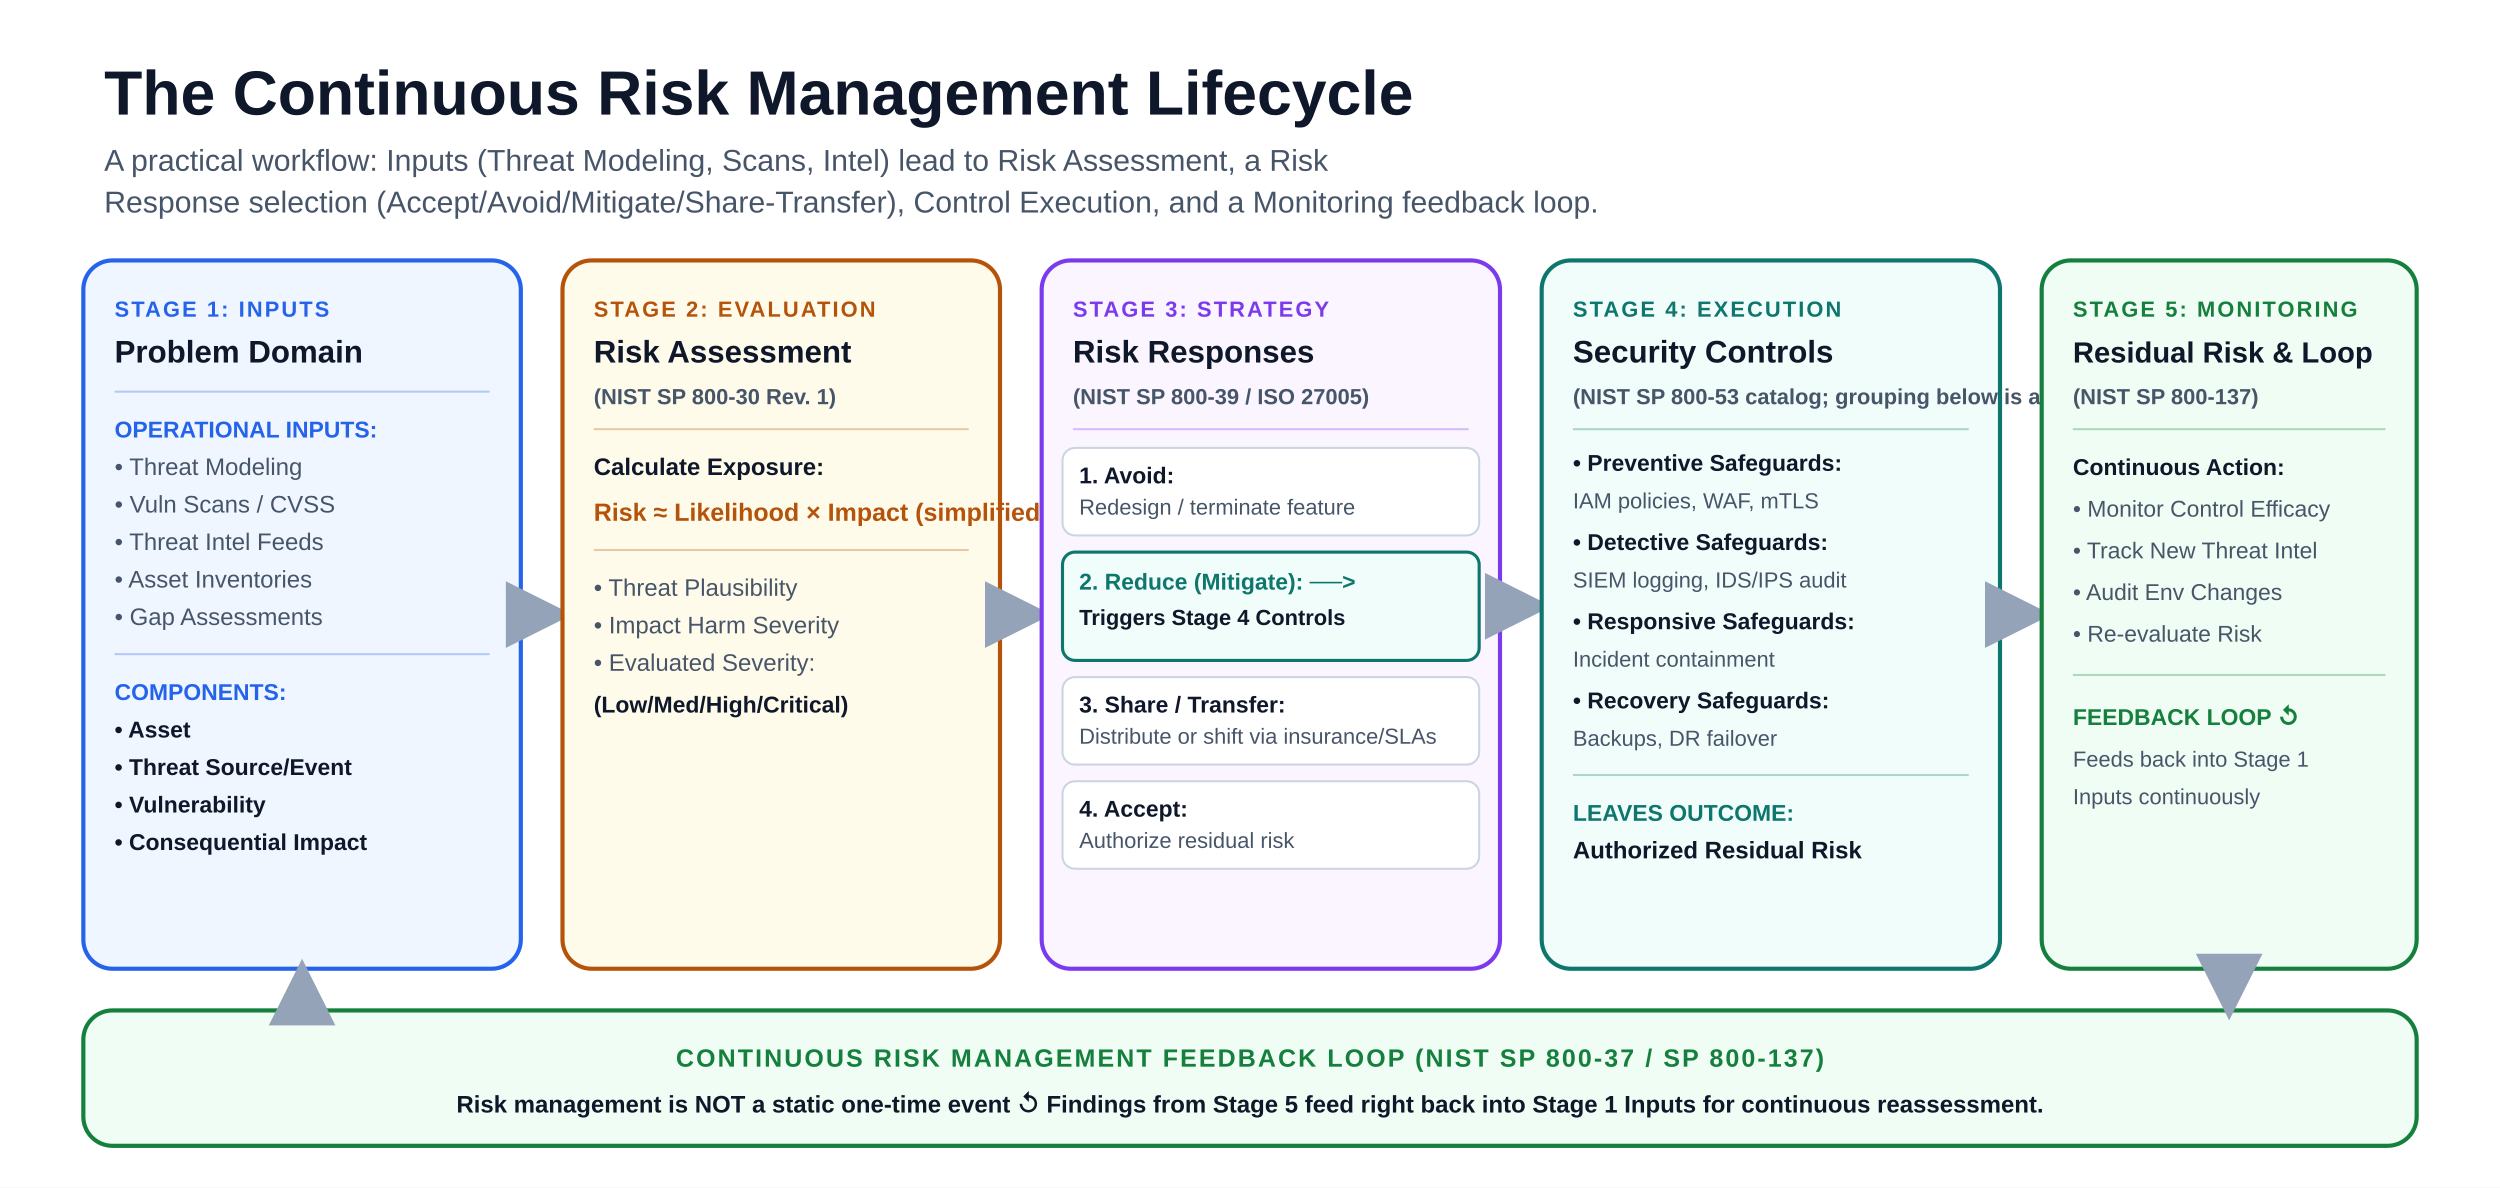
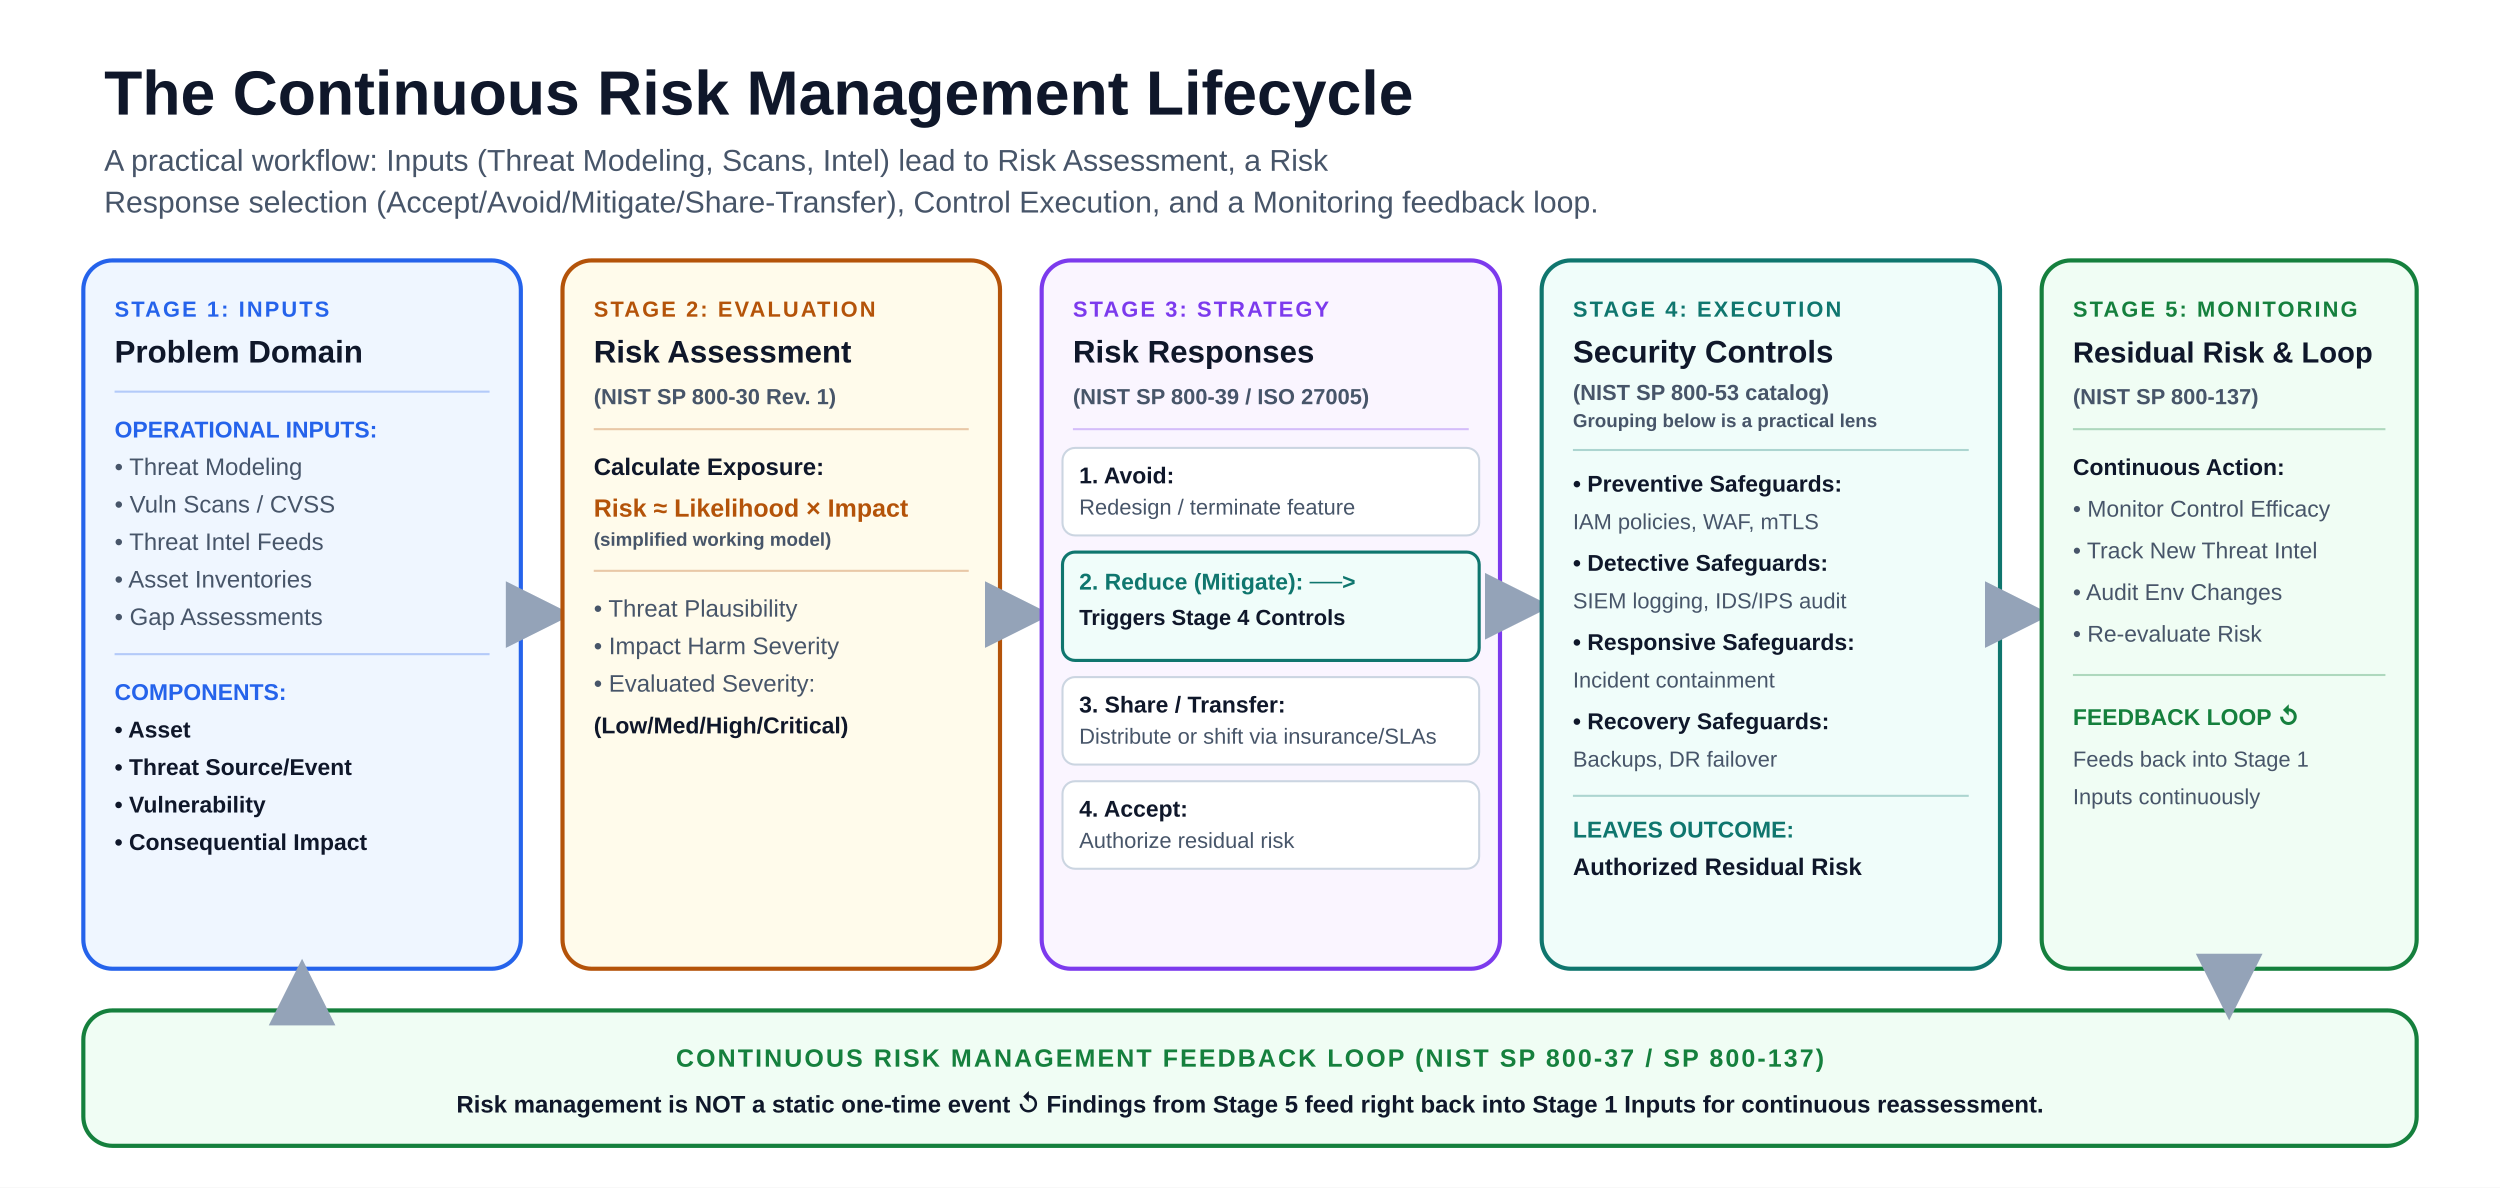
<svg xmlns="http://www.w3.org/2000/svg" viewBox="0 0 1200 570" font-family="-apple-system, BlinkMacSystemFont, 'Segoe UI', Arial, sans-serif" role="img" aria-labelledby="title description">
  <rect width="1200" height="570" fill="#ffffff" />
  <defs>
    <marker id="arrow" viewBox="0 0 10 10" refX="8.5" refY="5" markerWidth="8" markerHeight="8" orient="auto">
      <path d="M0 0 L10 5 L0 10Z" fill="#94a3b8" />
    </marker>
    <marker id="arrow-reverse" viewBox="0 0 10 10" refX="1.5" refY="5" markerWidth="8" markerHeight="8" orient="auto">
      <path d="M10 0 L0 5 L10 10Z" fill="#94a3b8" />
    </marker>
    <marker id="arrow-blue" viewBox="0 0 10 10" refX="8.5" refY="5" markerWidth="8" markerHeight="8" orient="auto">
      <path d="M0 0 L10 5 L0 10Z" fill="#2563eb" />
    </marker>
    <marker id="arrow-teal" viewBox="0 0 10 10" refX="8.5" refY="5" markerWidth="8" markerHeight="8" orient="auto">
      <path d="M0 0 L10 5 L0 10Z" fill="#0f766e" />
    </marker>
    <marker id="arrow-amber" viewBox="0 0 10 10" refX="8.5" refY="5" markerWidth="8" markerHeight="8" orient="auto">
      <path d="M0 0 L10 5 L0 10Z" fill="#b45309" />
    </marker>
    <marker id="arrow-violet" viewBox="0 0 10 10" refX="8.5" refY="5" markerWidth="8" markerHeight="8" orient="auto">
      <path d="M0 0 L10 5 L0 10Z" fill="#7c3aed" />
    </marker>
    <marker id="arrow-red" viewBox="0 0 10 10" refX="8.5" refY="5" markerWidth="8" markerHeight="8" orient="auto">
      <path d="M0 0 L10 5 L0 10Z" fill="#b91c1c" />
    </marker>
  </defs>
  <text x="50" y="55" font-size="30" font-weight="850" fill="#0f172a">The Continuous Risk Management Lifecycle</text>
  <text x="50" y="82" font-size="14.5" fill="#475569">A practical workflow: Inputs (Threat Modeling, Scans, Intel) lead to Risk Assessment, a Risk</text>
  <text x="50" y="102" font-size="14.5" fill="#475569">Response selection (Accept/Avoid/Mitigate/Share-Transfer), Control Execution, and a Monitoring feedback loop.</text>
  <rect x="40" y="125" width="210" height="340" rx="14" fill="#eff6ff" stroke="#2563eb" stroke-width="2" />
  <text x="55" y="152" font-size="10.5" font-weight="900" letter-spacing="1" fill="#2563eb">STAGE 1: INPUTS</text>
  <text x="55" y="174" font-size="15" font-weight="800" fill="#0f172a">Problem Domain</text>
  <line x1="55" y1="188" x2="235" y2="188" stroke="#2563eb" stroke-opacity="0.3" stroke-width="1" />
  <text x="55" y="210" font-size="11" font-weight="800" fill="#2563eb">OPERATIONAL INPUTS:</text>
  <text x="55" y="228" font-size="11.5" font-weight="500" fill="#475569">• Threat Modeling</text>
  <text x="55" y="246" font-size="11.5" font-weight="500" fill="#475569">• Vuln Scans / CVSS</text>
  <text x="55" y="264" font-size="11.5" font-weight="500" fill="#475569">• Threat Intel Feeds</text>
  <text x="55" y="282" font-size="11.5" font-weight="500" fill="#475569">• Asset Inventories</text>
  <text x="55" y="300" font-size="11.5" font-weight="500" fill="#475569">• Gap Assessments</text>
  <line x1="55" y1="314" x2="235" y2="314" stroke="#2563eb" stroke-opacity="0.3" stroke-width="1" />
  <text x="55" y="336" font-size="11" font-weight="800" fill="#2563eb">COMPONENTS:</text>
  <text x="55" y="354" font-size="11" font-weight="600" fill="#0f172a">• Asset</text>
  <text x="55" y="372" font-size="11" font-weight="600" fill="#0f172a">• Threat Source/Event</text>
  <text x="55" y="390" font-size="11" font-weight="600" fill="#0f172a">• Vulnerability</text>
  <text x="55" y="408" font-size="11" font-weight="600" fill="#0f172a">• Consequential Impact</text>
  <path d="M250 295 L270 295" fill="none" stroke="#94a3b8" stroke-width="4" stroke-linecap="round" marker-end="url(#arrow)" />
  <rect x="270" y="125" width="210" height="340" rx="14" fill="#fffbeb" stroke="#b45309" stroke-width="2" />
  <text x="285" y="152" font-size="10.5" font-weight="900" letter-spacing="1" fill="#b45309">STAGE 2: EVALUATION</text>
  <text x="285" y="174" font-size="15" font-weight="800" fill="#0f172a">Risk Assessment</text>
  <text x="285" y="194" font-size="10.5" font-weight="600" fill="#475569">(NIST SP 800-30 Rev. 1)</text>
  <line x1="285" y1="206" x2="465" y2="206" stroke="#b45309" stroke-opacity="0.3" stroke-width="1" />
  <text x="285" y="228" font-size="11.5" font-weight="700" fill="#0f172a">Calculate Exposure:</text>
-   <text x="285" y="250" font-size="12" font-weight="800" fill="#b45309">Risk ≈ Likelihood × Impact (simplified)</text>
-   <line x1="285" y1="264" x2="465" y2="264" stroke="#b45309" stroke-opacity="0.3" stroke-width="1" />
-   <text x="285" y="286" font-size="11.5" font-weight="500" fill="#475569">• Threat Plausibility</text>
-   <text x="285" y="304" font-size="11.5" font-weight="500" fill="#475569">• Impact Harm Severity</text>
-   <text x="285" y="322" font-size="11.5" font-weight="500" fill="#475569">• Evaluated Severity:</text>
-   <text x="285" y="342" font-size="11" font-weight="700" fill="#0f172a">  (Low/Med/High/Critical)</text>
+   <text x="285" y="248" font-size="12" font-weight="800" fill="#b45309">Risk ≈ Likelihood × Impact</text>
+   <text x="285" y="262" font-size="9" font-weight="600" fill="#475569">(simplified working model)</text>
+   <line x1="285" y1="274" x2="465" y2="274" stroke="#b45309" stroke-opacity="0.3" stroke-width="1" />
+   <text x="285" y="296" font-size="11.5" font-weight="500" fill="#475569">• Threat Plausibility</text>
+   <text x="285" y="314" font-size="11.5" font-weight="500" fill="#475569">• Impact Harm Severity</text>
+   <text x="285" y="332" font-size="11.5" font-weight="500" fill="#475569">• Evaluated Severity:</text>
+   <text x="285" y="352" font-size="11" font-weight="700" fill="#0f172a">  (Low/Med/High/Critical)</text>
  <path d="M480 295 L500 295" fill="none" stroke="#94a3b8" stroke-width="4" stroke-linecap="round" marker-end="url(#arrow)" />
  <rect x="500" y="125" width="220" height="340" rx="14" fill="#faf5ff" stroke="#7c3aed" stroke-width="2" />
  <text x="515" y="152" font-size="10.5" font-weight="900" letter-spacing="1" fill="#7c3aed">STAGE 3: STRATEGY</text>
  <text x="515" y="174" font-size="15" font-weight="800" fill="#0f172a">Risk Responses</text>
  <text x="515" y="194" font-size="10.5" font-weight="600" fill="#475569">(NIST SP 800-39 / ISO 27005)</text>
  <line x1="515" y1="206" x2="705" y2="206" stroke="#7c3aed" stroke-opacity="0.3" stroke-width="1" />
  <rect x="510" y="215" width="200" height="42" rx="6" fill="#ffffff" stroke="#cbd5e1" stroke-width="1" />
  <text x="518" y="232" font-size="11" font-weight="800" fill="#0f172a">1. Avoid:</text>
  <text x="518" y="247" font-size="10.5" font-weight="500" fill="#475569">Redesign / terminate feature</text>
  <rect x="510" y="265" width="200" height="52" rx="6" fill="#f0fdfa" stroke="#0f766e" stroke-width="1.5" />
  <text x="518" y="283" font-size="11" font-weight="800" fill="#0f766e">2. Reduce (Mitigate): ──&gt;</text>
  <text x="518" y="300" font-size="10.5" font-weight="700" fill="#0f172a">Triggers Stage 4 Controls</text>
  <rect x="510" y="325" width="200" height="42" rx="6" fill="#ffffff" stroke="#cbd5e1" stroke-width="1" />
  <text x="518" y="342" font-size="11" font-weight="800" fill="#0f172a">3. Share / Transfer:</text>
  <text x="518" y="357" font-size="10.5" font-weight="500" fill="#475569">Distribute or shift via insurance/SLAs</text>
  <rect x="510" y="375" width="200" height="42" rx="6" fill="#ffffff" stroke="#cbd5e1" stroke-width="1" />
  <text x="518" y="392" font-size="11" font-weight="800" fill="#0f172a">4. Accept:</text>
  <text x="518" y="407" font-size="10.5" font-weight="500" fill="#475569">Authorize residual risk</text>
  <path d="M720 291 L740 291" fill="none" stroke="#94a3b8" stroke-width="4" stroke-linecap="round" marker-end="url(#arrow)" />
  <rect x="740" y="125" width="220" height="340" rx="14" fill="#f0fdfa" stroke="#0f766e" stroke-width="2" />
  <text x="755" y="152" font-size="10.5" font-weight="900" letter-spacing="1" fill="#0f766e">STAGE 4: EXECUTION</text>
  <text x="755" y="174" font-size="15" font-weight="800" fill="#0f172a">Security Controls</text>
-   <text x="755" y="194" font-size="10.5" font-weight="600" fill="#475569">(NIST SP 800-53 catalog; grouping below is a practical lens)</text>
-   <line x1="755" y1="206" x2="945" y2="206" stroke="#0f766e" stroke-opacity="0.3" stroke-width="1" />
-   <text x="755" y="226" font-size="11" font-weight="800" fill="#0f172a">• Preventive Safeguards:</text>
-   <text x="755" y="244" font-size="10.5" font-weight="500" fill="#475569">  IAM policies, WAF, mTLS</text>
-   <text x="755" y="264" font-size="11" font-weight="800" fill="#0f172a">• Detective Safeguards:</text>
-   <text x="755" y="282" font-size="10.5" font-weight="500" fill="#475569">  SIEM logging, IDS/IPS audit</text>
-   <text x="755" y="302" font-size="11" font-weight="800" fill="#0f172a">• Responsive Safeguards:</text>
-   <text x="755" y="320" font-size="10.5" font-weight="500" fill="#475569">  Incident containment</text>
-   <text x="755" y="340" font-size="11" font-weight="800" fill="#0f172a">• Recovery Safeguards:</text>
-   <text x="755" y="358" font-size="10.5" font-weight="500" fill="#475569">  Backups, DR failover</text>
-   <line x1="755" y1="372" x2="945" y2="372" stroke="#0f766e" stroke-opacity="0.3" stroke-width="1" />
-   <text x="755" y="394" font-size="11" font-weight="800" fill="#0f766e">LEAVES OUTCOME:</text>
-   <text x="755" y="412" font-size="11.5" font-weight="700" fill="#0f172a">Authorized Residual Risk</text>
+   <text x="755" y="192" font-size="10.5" font-weight="600" fill="#475569">(NIST SP 800-53 catalog)</text>
+   <text x="755" y="205" font-size="9" font-weight="600" fill="#475569">Grouping below is a practical lens</text>
+   <line x1="755" y1="216" x2="945" y2="216" stroke="#0f766e" stroke-opacity="0.3" stroke-width="1" />
+   <text x="755" y="236" font-size="11" font-weight="800" fill="#0f172a">• Preventive Safeguards:</text>
+   <text x="755" y="254" font-size="10.5" font-weight="500" fill="#475569">  IAM policies, WAF, mTLS</text>
+   <text x="755" y="274" font-size="11" font-weight="800" fill="#0f172a">• Detective Safeguards:</text>
+   <text x="755" y="292" font-size="10.5" font-weight="500" fill="#475569">  SIEM logging, IDS/IPS audit</text>
+   <text x="755" y="312" font-size="11" font-weight="800" fill="#0f172a">• Responsive Safeguards:</text>
+   <text x="755" y="330" font-size="10.5" font-weight="500" fill="#475569">  Incident containment</text>
+   <text x="755" y="350" font-size="11" font-weight="800" fill="#0f172a">• Recovery Safeguards:</text>
+   <text x="755" y="368" font-size="10.5" font-weight="500" fill="#475569">  Backups, DR failover</text>
+   <line x1="755" y1="382" x2="945" y2="382" stroke="#0f766e" stroke-opacity="0.3" stroke-width="1" />
+   <text x="755" y="402" font-size="11" font-weight="800" fill="#0f766e">LEAVES OUTCOME:</text>
+   <text x="755" y="420" font-size="11.5" font-weight="700" fill="#0f172a">Authorized Residual Risk</text>
  <path d="M960 295 L980 295" fill="none" stroke="#94a3b8" stroke-width="4" stroke-linecap="round" marker-end="url(#arrow)" />
  <rect x="980" y="125" width="180" height="340" rx="14" fill="#f0fdf4" stroke="#15803d" stroke-width="2" />
  <text x="995" y="152" font-size="10.5" font-weight="900" letter-spacing="1" fill="#15803d">STAGE 5: MONITORING</text>
  <text x="995" y="174" font-size="14" font-weight="800" fill="#0f172a">Residual Risk &amp; Loop</text>
  <text x="995" y="194" font-size="10.5" font-weight="600" fill="#475569">(NIST SP 800-137)</text>
  <line x1="995" y1="206" x2="1145" y2="206" stroke="#15803d" stroke-opacity="0.3" stroke-width="1" />
  <text x="995" y="228" font-size="11" font-weight="700" fill="#0f172a">Continuous Action:</text>
  <text x="995" y="248" font-size="11" font-weight="500" fill="#475569">• Monitor Control Efficacy</text>
  <text x="995" y="268" font-size="11" font-weight="500" fill="#475569">• Track New Threat Intel</text>
  <text x="995" y="288" font-size="11" font-weight="500" fill="#475569">• Audit Env Changes</text>
  <text x="995" y="308" font-size="11" font-weight="500" fill="#475569">• Re-evaluate Risk</text>
  <line x1="995" y1="324" x2="1145" y2="324" stroke="#15803d" stroke-opacity="0.3" stroke-width="1" />
  <text x="995" y="348" font-size="11" font-weight="800" fill="#15803d">FEEDBACK LOOP ↺</text>
  <text x="995" y="368" font-size="10.5" font-weight="500" fill="#475569">Feeds back into Stage 1</text>
  <text x="995" y="386" font-size="10.5" font-weight="500" fill="#475569">Inputs continuously</text>
  <rect x="40" y="485" width="1120" height="65" rx="14" fill="#f0fdf4" stroke="#15803d" stroke-width="2" />
  <text x="600" y="512" text-anchor="middle" font-size="12" font-weight="900" letter-spacing="1" fill="#15803d">CONTINUOUS RISK MANAGEMENT FEEDBACK LOOP (NIST SP 800-37 / SP 800-137)</text>
  <text x="600" y="534" text-anchor="middle" font-size="11.5" font-weight="600" fill="#0f172a">Risk management is NOT a static one-time event ↺ Findings from Stage 5 feed right back into Stage 1 Inputs for continuous reassessment.</text>
  <path d="M1070 465 L1070 485" fill="none" stroke="#94a3b8" stroke-width="4" stroke-linecap="round" marker-end="url(#arrow)" />
  <path d="M145 485 L145 465" fill="none" stroke="#94a3b8" stroke-width="4" stroke-linecap="round" marker-end="url(#arrow)" />
</svg>
